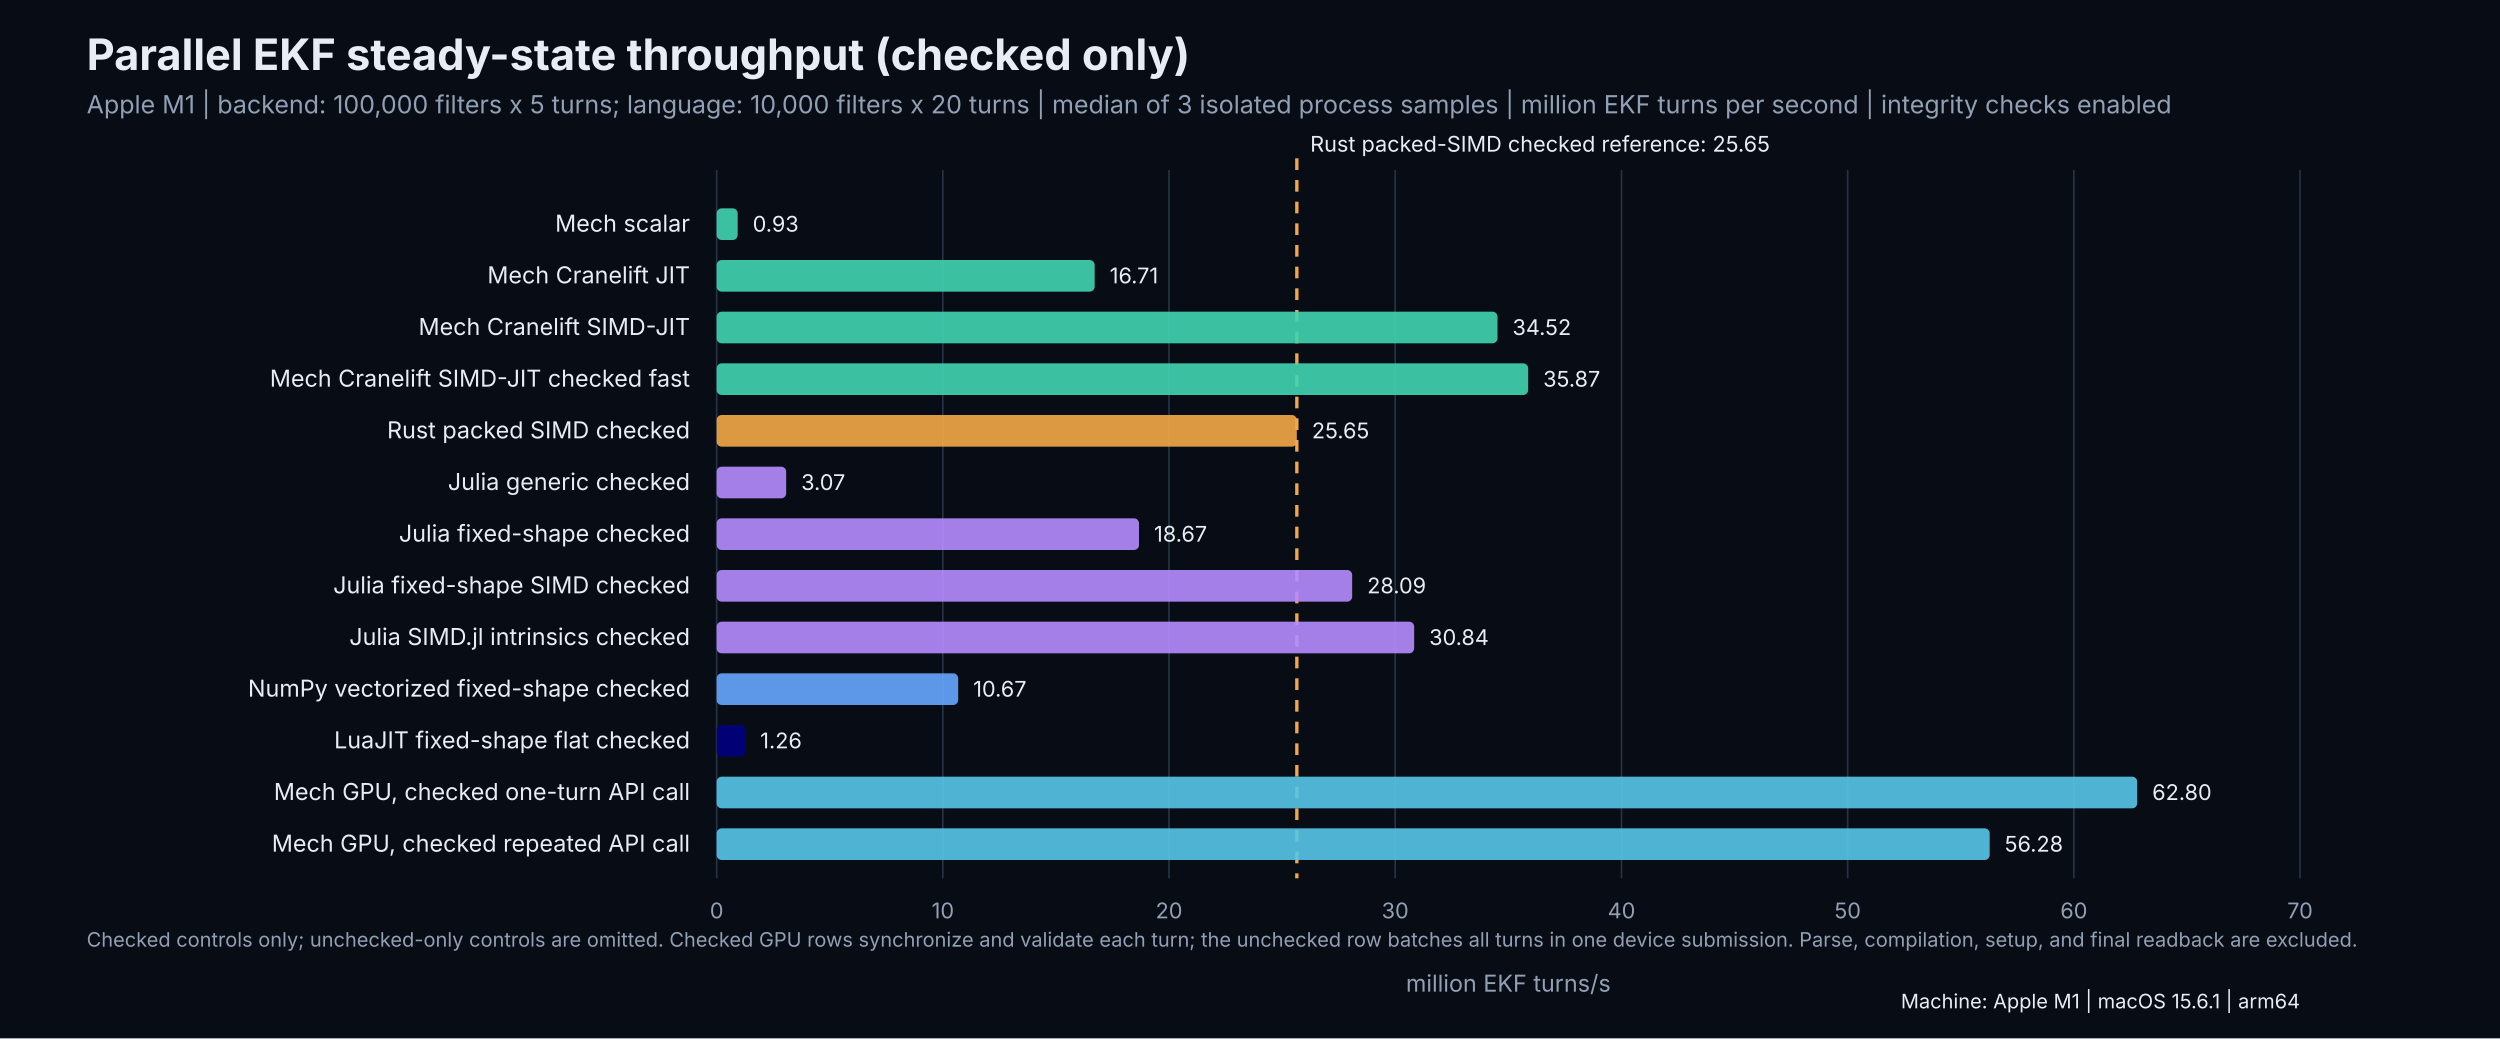
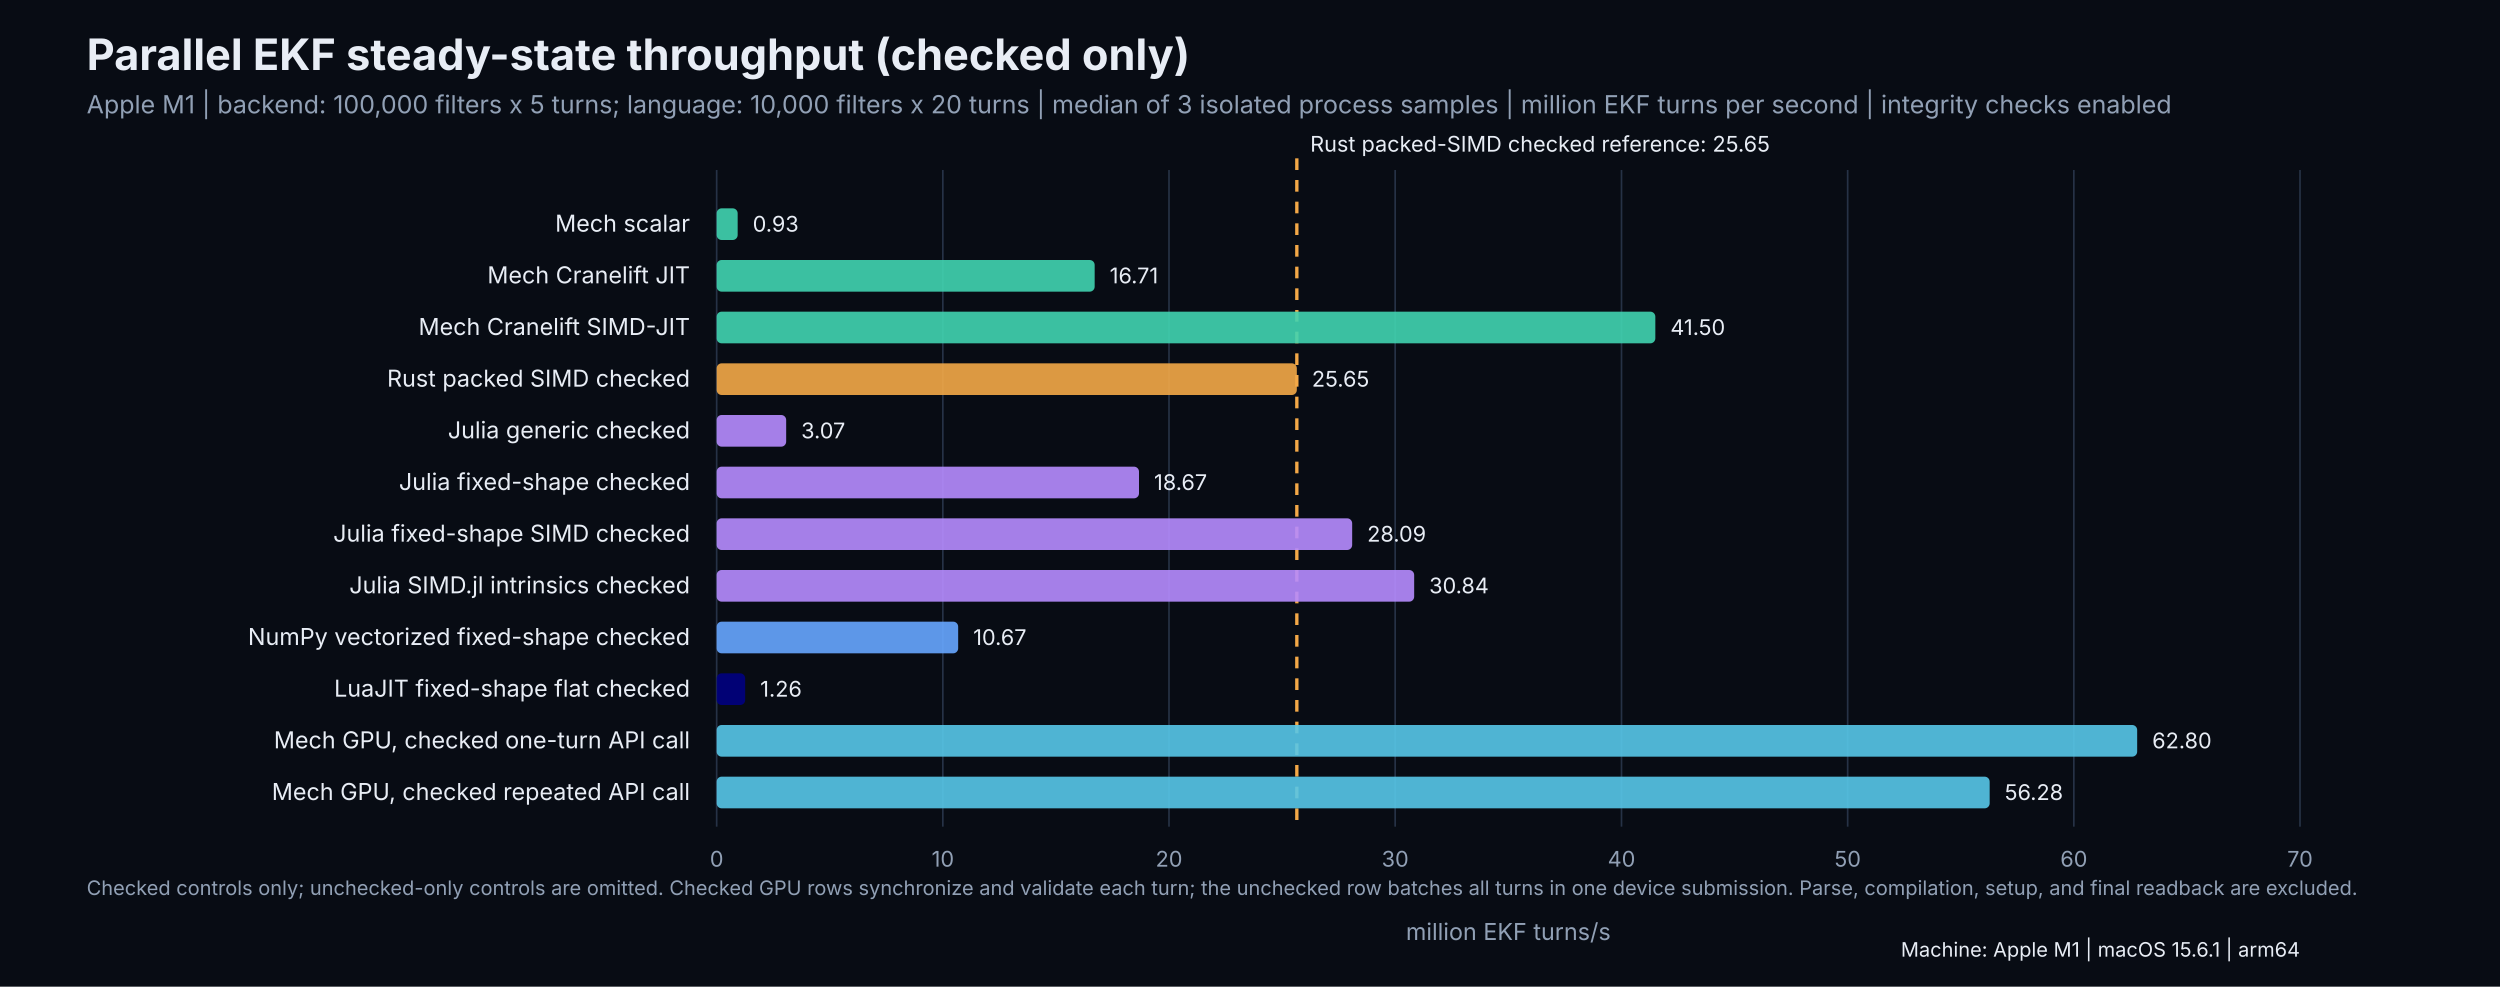
- <svg xmlns="http://www.w3.org/2000/svg" width="1500" height="623" viewBox="0 0 1500 623">
+ <svg xmlns="http://www.w3.org/2000/svg" width="1500" height="592" viewBox="0 0 1500 592">
  <rect width="100%" height="100%" fill="#080c14" />
  <style>text{font-family:-apple-system,BlinkMacSystemFont,"Segoe UI",sans-serif;fill:#e8edf5} .muted{fill:#91a0b5} .grid{stroke:#263246;stroke-width:1} .axis{fill:#91a0b5;font-size:13px} .label{font-size:14px} .value{font-size:13px;font-variant-numeric:tabular-nums}</style>
  <text x="52" y="42" font-size="26" font-weight="700">Parallel EKF steady-state throughput (checked only)</text>
  <text x="52" y="68" class="muted" font-size="15">Apple M1 | backend: 100,000 filters x 5 turns; language: 10,000 filters x 20 turns | median of 3 isolated process samples | million EKF turns per second | integrity checks enabled</text>
-   <line x1="430.0" y1="102" x2="430.0" y2="527" class="grid" />
-   <text x="430.0" y="551" text-anchor="middle" class="axis">0</text>
-   <line x1="565.7" y1="102" x2="565.7" y2="527" class="grid" />
-   <text x="565.7" y="551" text-anchor="middle" class="axis">10</text>
-   <line x1="701.4" y1="102" x2="701.4" y2="527" class="grid" />
-   <text x="701.4" y="551" text-anchor="middle" class="axis">20</text>
-   <line x1="837.1" y1="102" x2="837.1" y2="527" class="grid" />
-   <text x="837.1" y="551" text-anchor="middle" class="axis">30</text>
-   <line x1="972.9" y1="102" x2="972.9" y2="527" class="grid" />
-   <text x="972.9" y="551" text-anchor="middle" class="axis">40</text>
-   <line x1="1108.6" y1="102" x2="1108.6" y2="527" class="grid" />
-   <text x="1108.6" y="551" text-anchor="middle" class="axis">50</text>
-   <line x1="1244.3" y1="102" x2="1244.3" y2="527" class="grid" />
-   <text x="1244.3" y="551" text-anchor="middle" class="axis">60</text>
-   <line x1="1380.0" y1="102" x2="1380.0" y2="527" class="grid" />
-   <text x="1380.0" y="551" text-anchor="middle" class="axis">70</text>
-   <text x="905.0" y="595" text-anchor="middle" class="muted" font-size="14">million EKF turns/s</text>
-   <line x1="778.1" y1="95" x2="778.1" y2="527" stroke="#f3a847" stroke-width="2" stroke-dasharray="7 6" />
+   <line x1="430.0" y1="102" x2="430.0" y2="496" class="grid" />
+   <text x="430.0" y="520" text-anchor="middle" class="axis">0</text>
+   <line x1="565.7" y1="102" x2="565.7" y2="496" class="grid" />
+   <text x="565.7" y="520" text-anchor="middle" class="axis">10</text>
+   <line x1="701.4" y1="102" x2="701.4" y2="496" class="grid" />
+   <text x="701.4" y="520" text-anchor="middle" class="axis">20</text>
+   <line x1="837.1" y1="102" x2="837.1" y2="496" class="grid" />
+   <text x="837.1" y="520" text-anchor="middle" class="axis">30</text>
+   <line x1="972.9" y1="102" x2="972.9" y2="496" class="grid" />
+   <text x="972.9" y="520" text-anchor="middle" class="axis">40</text>
+   <line x1="1108.6" y1="102" x2="1108.6" y2="496" class="grid" />
+   <text x="1108.6" y="520" text-anchor="middle" class="axis">50</text>
+   <line x1="1244.3" y1="102" x2="1244.3" y2="496" class="grid" />
+   <text x="1244.3" y="520" text-anchor="middle" class="axis">60</text>
+   <line x1="1380.0" y1="102" x2="1380.0" y2="496" class="grid" />
+   <text x="1380.0" y="520" text-anchor="middle" class="axis">70</text>
+   <text x="905.0" y="564" text-anchor="middle" class="muted" font-size="14">million EKF turns/s</text>
+   <line x1="778.1" y1="95" x2="778.1" y2="496" stroke="#f3a847" stroke-width="2" stroke-dasharray="7 6" />
  <text x="786.1" y="91" fill="#f3a847" font-size="13">Rust packed-SIMD checked reference: 25.65</text>
  <text x="414" y="139" text-anchor="end" class="label">Mech scalar</text>
  <rect x="430" y="125" width="12.6" height="19" rx="3" fill="#40d4b0" opacity="0.9" />
  <text x="451.6" y="139" class="value">0.93</text>
  <text x="414" y="170" text-anchor="end" class="label">Mech Cranelift JIT</text>
  <rect x="430" y="156" width="226.8" height="19" rx="3" fill="#40d4b0" opacity="0.9" />
  <text x="665.8" y="170" class="value">16.71</text>
  <text x="414" y="201" text-anchor="end" class="label">Mech Cranelift SIMD-JIT</text>
-   <rect x="430" y="187" width="468.5" height="19" rx="3" fill="#40d4b0" opacity="0.9" />
-   <text x="907.5" y="201" class="value">34.52</text>
-   <text x="414" y="232" text-anchor="end" class="label">Mech Cranelift SIMD-JIT checked fast</text>
-   <rect x="430" y="218" width="486.9" height="19" rx="3" fill="#40d4b0" opacity="0.9" />
-   <text x="925.9" y="232" class="value">35.87</text>
-   <text x="414" y="263" text-anchor="end" class="label">Rust packed SIMD checked</text>
-   <rect x="430" y="249" width="348.1" height="19" rx="3" fill="#f3a847" opacity="0.9" />
-   <text x="787.1" y="263" class="value">25.65</text>
-   <text x="414" y="294" text-anchor="end" class="label">Julia generic checked</text>
-   <rect x="430" y="280" width="41.7" height="19" rx="3" fill="#b68cff" opacity="0.9" />
-   <text x="480.7" y="294" class="value">3.07</text>
-   <text x="414" y="325" text-anchor="end" class="label">Julia fixed-shape checked</text>
-   <rect x="430" y="311" width="253.4" height="19" rx="3" fill="#b68cff" opacity="0.9" />
-   <text x="692.4" y="325" class="value">18.67</text>
-   <text x="414" y="356" text-anchor="end" class="label">Julia fixed-shape SIMD checked</text>
-   <rect x="430" y="342" width="381.3" height="19" rx="3" fill="#b68cff" opacity="0.9" />
-   <text x="820.3" y="356" class="value">28.09</text>
-   <text x="414" y="387" text-anchor="end" class="label">Julia SIMD.jl intrinsics checked</text>
-   <rect x="430" y="373" width="418.5" height="19" rx="3" fill="#b68cff" opacity="0.9" />
-   <text x="857.5" y="387" class="value">30.84</text>
-   <text x="414" y="418" text-anchor="end" class="label">NumPy vectorized fixed-shape checked</text>
-   <rect x="430" y="404" width="144.9" height="19" rx="3" fill="#66a6ff" opacity="0.9" />
-   <text x="583.9" y="418" class="value">10.67</text>
-   <text x="414" y="449" text-anchor="end" class="label">LuaJIT fixed-shape flat checked</text>
-   <rect x="430" y="435" width="17.1" height="19" rx="3" fill="#000080" opacity="0.9" />
-   <text x="456.1" y="449" class="value">1.26</text>
-   <text x="414" y="480" text-anchor="end" class="label">Mech GPU, checked one-turn API call</text>
-   <rect x="430" y="466" width="852.3" height="19" rx="3" fill="#56c7e8" opacity="0.9" />
-   <text x="1291.3" y="480" class="value">62.80</text>
-   <text x="414" y="511" text-anchor="end" class="label">Mech GPU, checked repeated API call</text>
-   <rect x="430" y="497" width="763.8" height="19" rx="3" fill="#56c7e8" opacity="0.9" />
-   <text x="1202.8" y="511" class="value">56.28</text>
-   <text x="52" y="568" class="muted" font-size="12">Checked controls only; unchecked-only controls are omitted. Checked GPU rows synchronize and validate each turn; the unchecked row batches all turns in one device submission. Parse, compilation, setup, and final readback are excluded.</text>
-   <text x="1380" y="605" text-anchor="end" fill="#91a0b5" font-size="12">Machine: Apple M1 | macOS 15.6.1 | arm64</text>
+   <rect x="430" y="187" width="563.2" height="19" rx="3" fill="#40d4b0" opacity="0.9" />
+   <text x="1002.2" y="201" class="value">41.50</text>
+   <text x="414" y="232" text-anchor="end" class="label">Rust packed SIMD checked</text>
+   <rect x="430" y="218" width="348.1" height="19" rx="3" fill="#f3a847" opacity="0.9" />
+   <text x="787.1" y="232" class="value">25.65</text>
+   <text x="414" y="263" text-anchor="end" class="label">Julia generic checked</text>
+   <rect x="430" y="249" width="41.7" height="19" rx="3" fill="#b68cff" opacity="0.9" />
+   <text x="480.7" y="263" class="value">3.07</text>
+   <text x="414" y="294" text-anchor="end" class="label">Julia fixed-shape checked</text>
+   <rect x="430" y="280" width="253.4" height="19" rx="3" fill="#b68cff" opacity="0.9" />
+   <text x="692.4" y="294" class="value">18.67</text>
+   <text x="414" y="325" text-anchor="end" class="label">Julia fixed-shape SIMD checked</text>
+   <rect x="430" y="311" width="381.3" height="19" rx="3" fill="#b68cff" opacity="0.9" />
+   <text x="820.3" y="325" class="value">28.09</text>
+   <text x="414" y="356" text-anchor="end" class="label">Julia SIMD.jl intrinsics checked</text>
+   <rect x="430" y="342" width="418.5" height="19" rx="3" fill="#b68cff" opacity="0.9" />
+   <text x="857.5" y="356" class="value">30.84</text>
+   <text x="414" y="387" text-anchor="end" class="label">NumPy vectorized fixed-shape checked</text>
+   <rect x="430" y="373" width="144.9" height="19" rx="3" fill="#66a6ff" opacity="0.9" />
+   <text x="583.9" y="387" class="value">10.67</text>
+   <text x="414" y="418" text-anchor="end" class="label">LuaJIT fixed-shape flat checked</text>
+   <rect x="430" y="404" width="17.1" height="19" rx="3" fill="#000080" opacity="0.9" />
+   <text x="456.1" y="418" class="value">1.26</text>
+   <text x="414" y="449" text-anchor="end" class="label">Mech GPU, checked one-turn API call</text>
+   <rect x="430" y="435" width="852.3" height="19" rx="3" fill="#56c7e8" opacity="0.9" />
+   <text x="1291.3" y="449" class="value">62.80</text>
+   <text x="414" y="480" text-anchor="end" class="label">Mech GPU, checked repeated API call</text>
+   <rect x="430" y="466" width="763.8" height="19" rx="3" fill="#56c7e8" opacity="0.9" />
+   <text x="1202.8" y="480" class="value">56.28</text>
+   <text x="52" y="537" class="muted" font-size="12">Checked controls only; unchecked-only controls are omitted. Checked GPU rows synchronize and validate each turn; the unchecked row batches all turns in one device submission. Parse, compilation, setup, and final readback are excluded.</text>
+   <text x="1380" y="574" text-anchor="end" fill="#91a0b5" font-size="12">Machine: Apple M1 | macOS 15.6.1 | arm64</text>
</svg>
